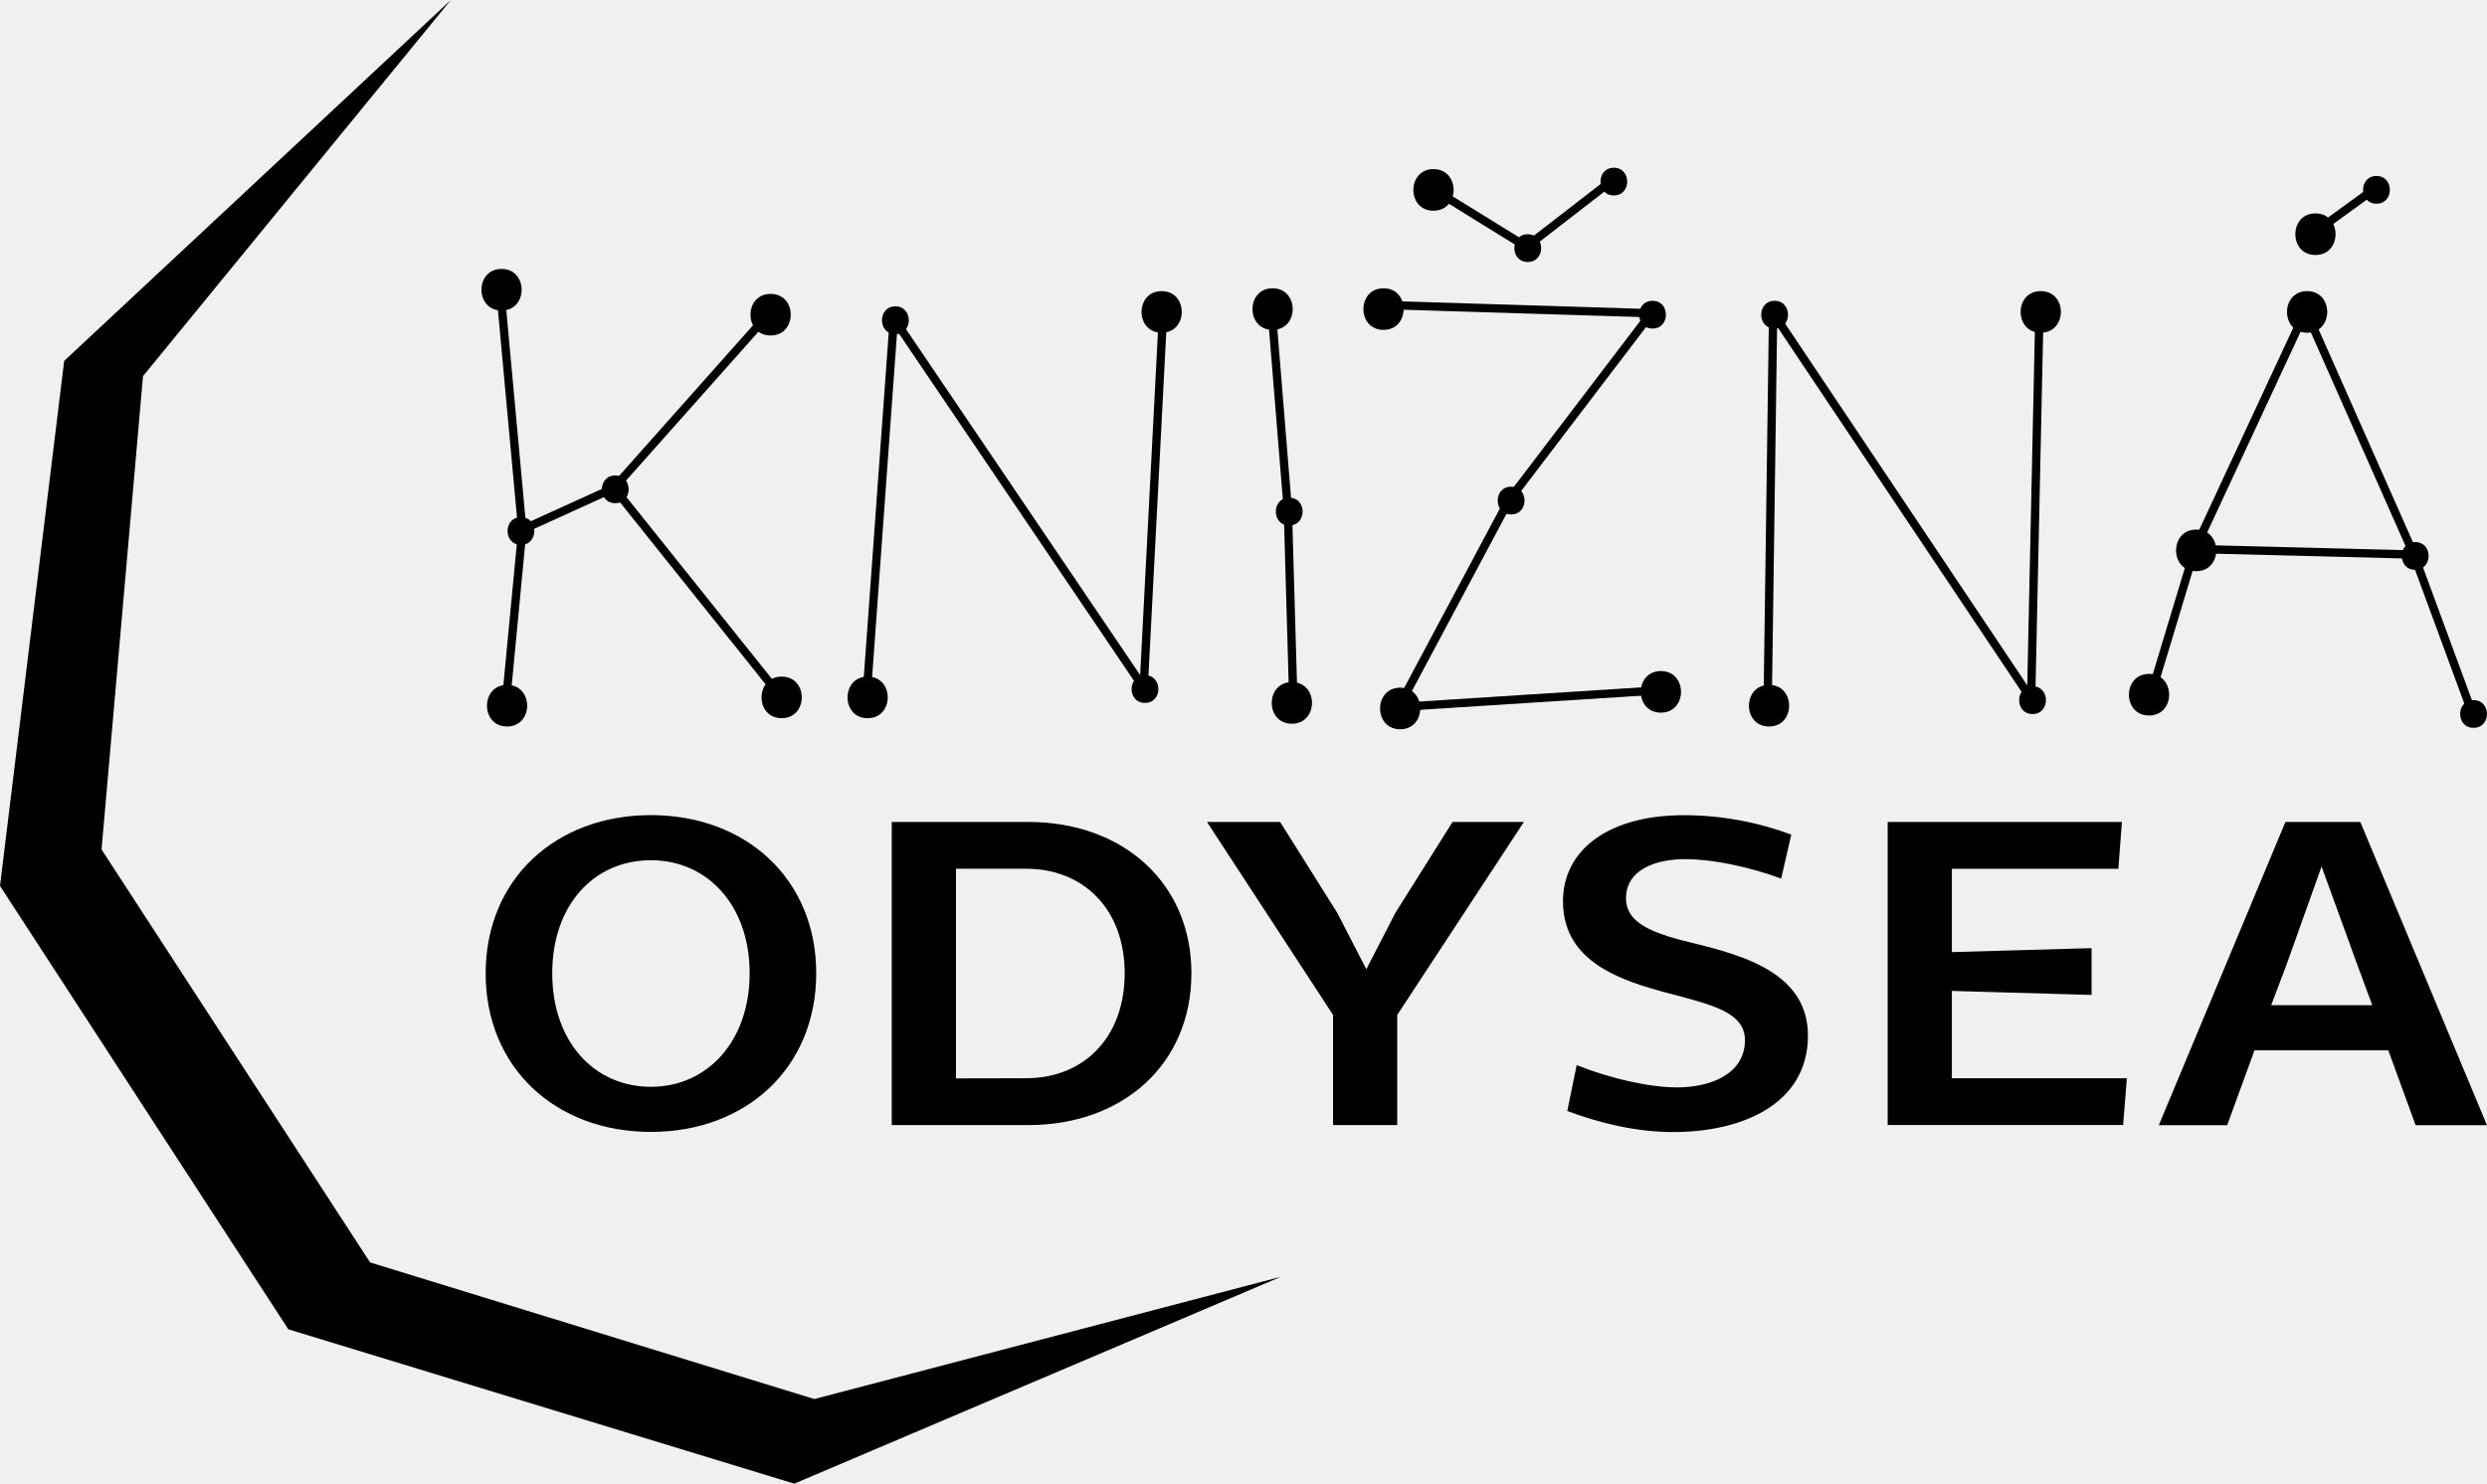
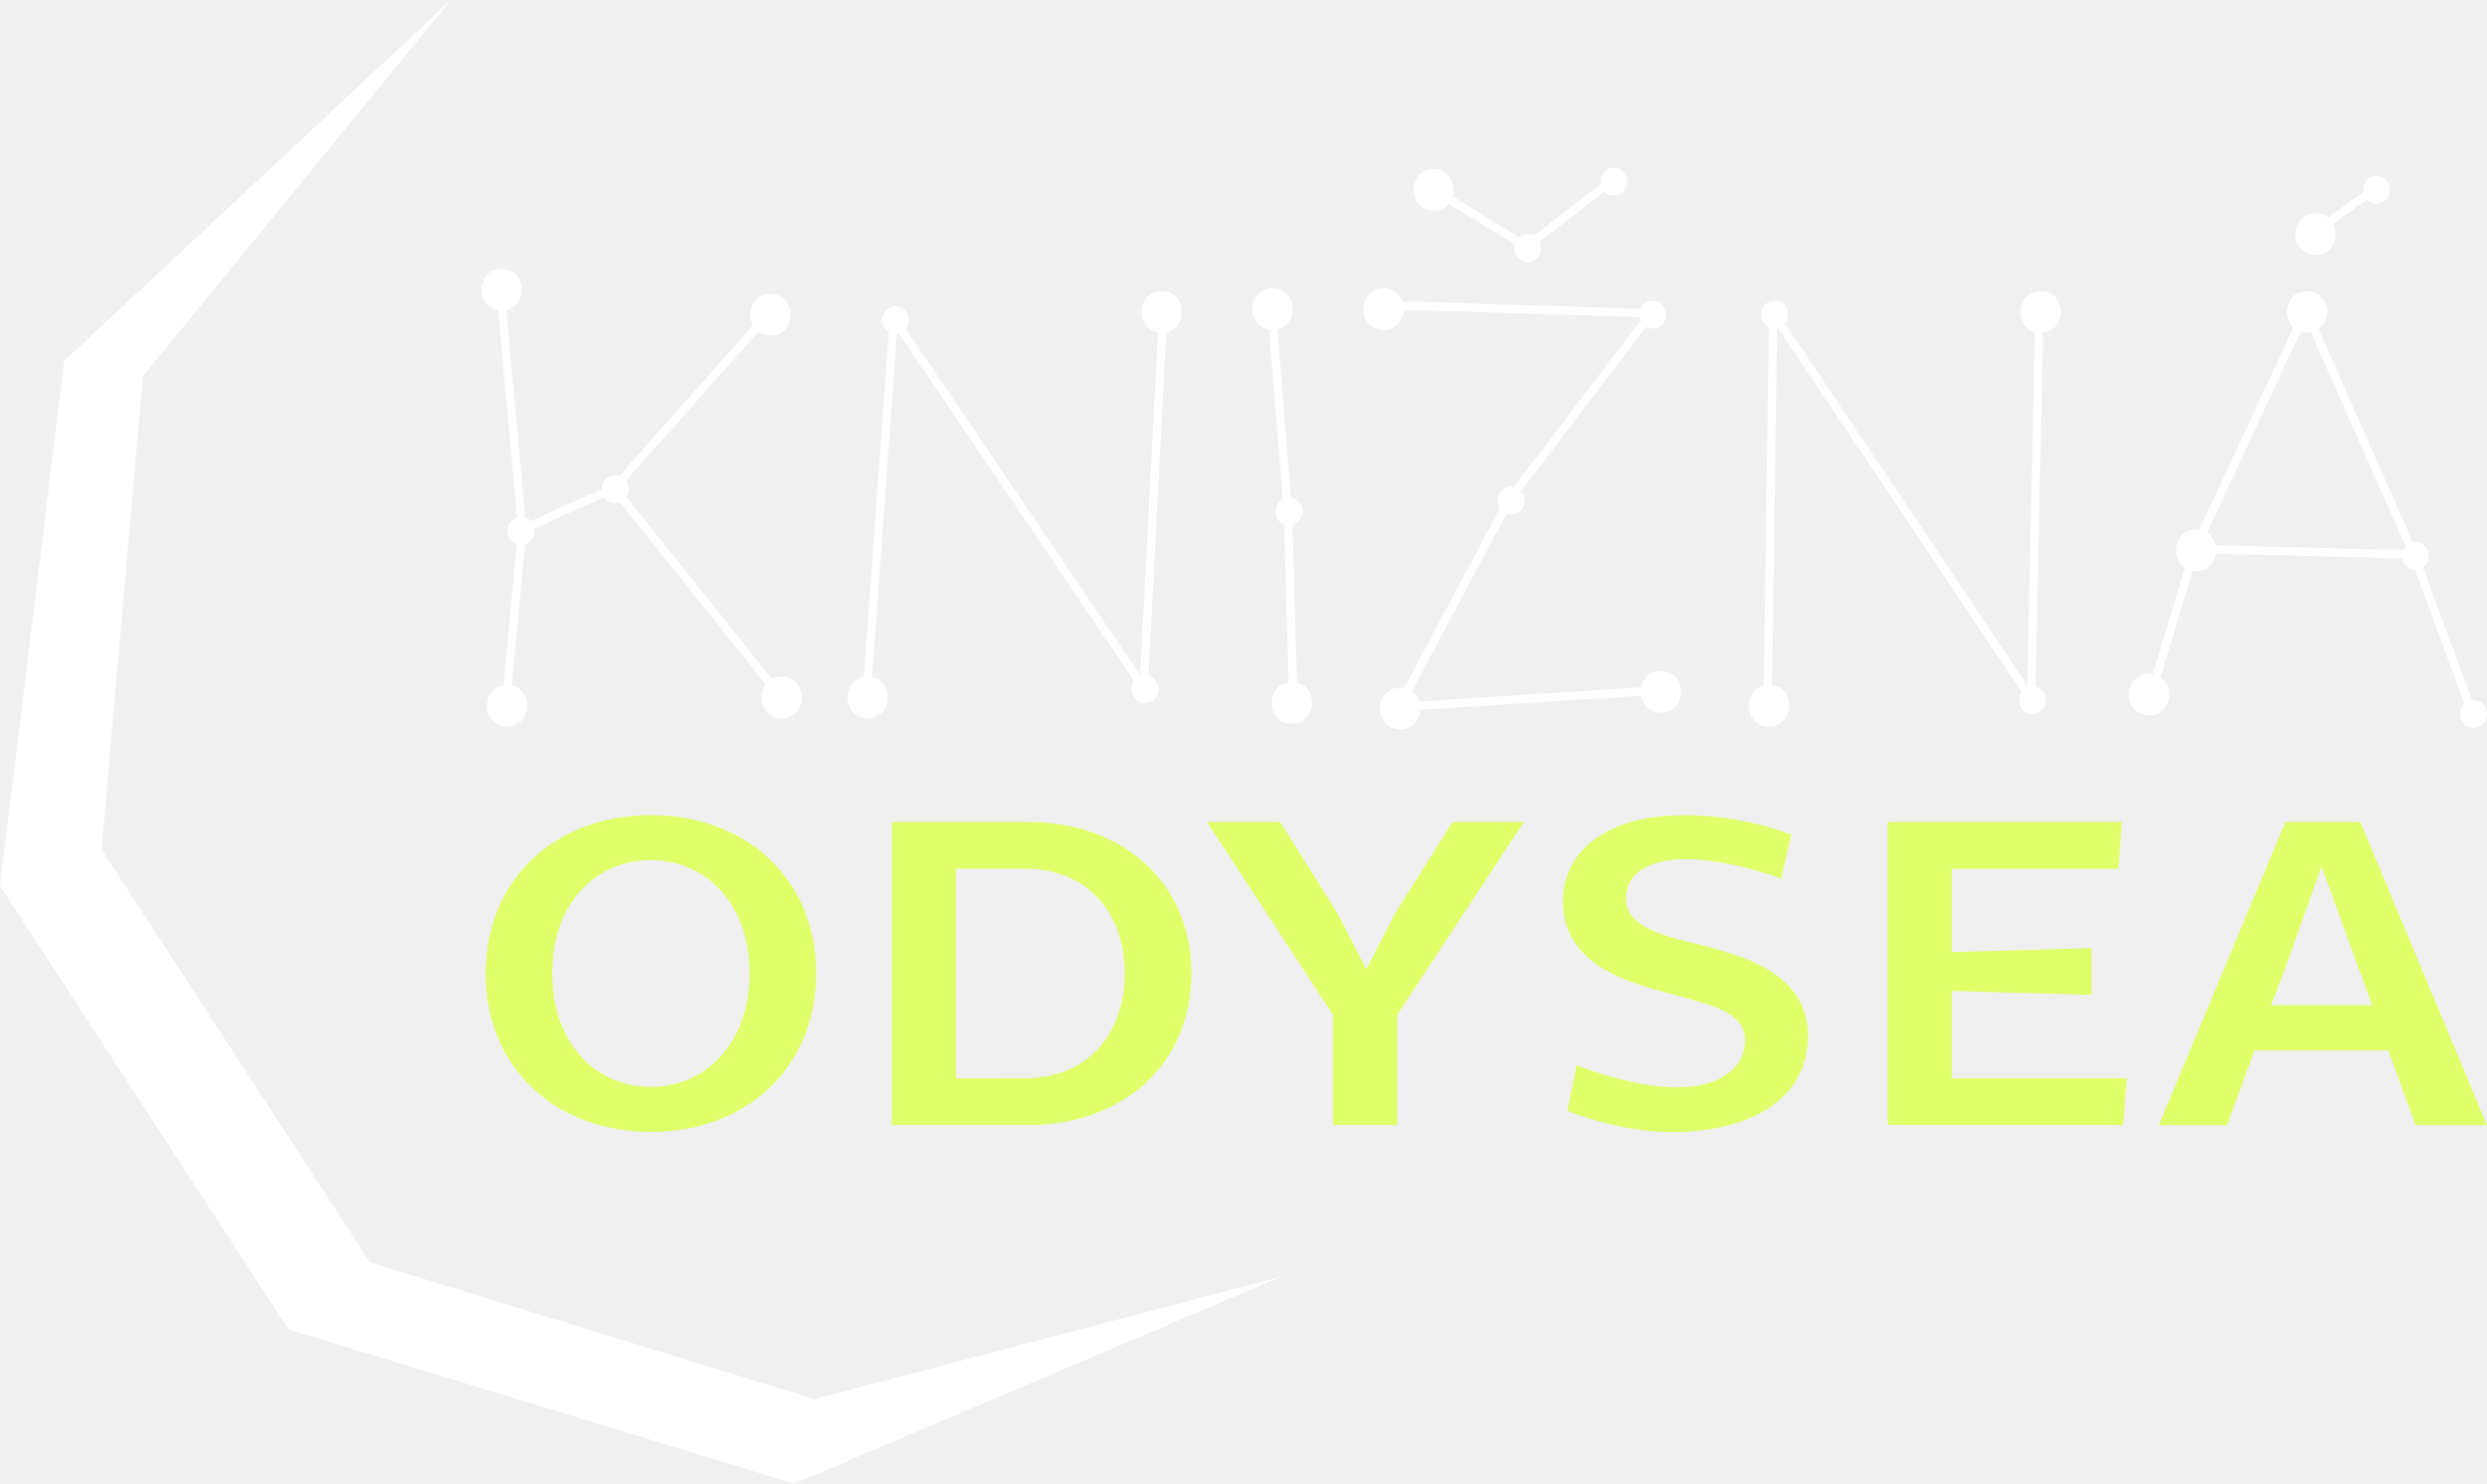
<svg xmlns="http://www.w3.org/2000/svg" viewBox="0 0 664.18 396.29">
-   <g data-name="Layer 2">
-     <g data-name="Layer 1">
+   <defs>
+     <style>.cls-1{fill:#fff}.cls-2{fill:#e1ff6b}</style>
+   </defs>
+   <g id="Layer_2" data-name="Layer 2">
+     <g id="Layer_1-2" data-name="Layer 1">
      <path class="cls-1" d="M133.94 71.83c-7.15 0-7.16 11.11 0 11.11s7.16-11.11 0-11.11zm1.48 111.11c-7.15 0-7.16 11.11 0 11.11s7.16-11.11 0-11.11zM205.79 78.5c-7.15 0-7.16 11.11 0 11.11s7.21-11.11 0-11.11zm2.96 102.22c-7.15 0-7.16 11.11 0 11.11s7.16-11.11 0-11.11zm22.96 0c-7.15 0-7.16 11.11 0 11.11s7.16-11.11 0-11.11zm78.52-102.96c-7.15 0-7.16 11.11 0 11.11s7.16-11.11 0-11.11zm29.63-.76c-7.15 0-7.17 11.11 0 11.11S347 77 339.86 77zM345 182.2c-7.15 0-7.16 11.11 0 11.11s7.2-11.11 0-11.11zM369.48 77c-7.14 0-7.16 11.11 0 11.11s7.17-11.11 0-11.11zm4.45 106.68c-7.15 0-7.16 11.11 0 11.11s7.16-11.11 0-11.11zm69.63-4.44c-7.15 0-7.17 11.11 0 11.11s7.16-11.11 0-11.11zM382.82 45.17c-7.15 0-7.16 11.11 0 11.11s7.18-11.11 0-11.11zm89.62 137.77c-7.15 0-7.16 11.11 0 11.11s7.16-11.11 0-11.11zM545 77.76c-7.15 0-7.16 11.11 0 11.11s7.19-11.11 0-11.11zM573.92 180c-7.15 0-7.16 11.11 0 11.11s7.16-11.11 0-11.11zm42.22-102.24c-7.15 0-7.16 11.11 0 11.11s7.16-11.11 0-11.11zm-29.63 63.7c-7.15 0-7.16 11.11 0 11.11s7.16-11.11 0-11.11zM618.36 57c-7.14 0-7.16 11.11 0 11.11s7.17-11.11 0-11.11zm-479.24 81.13c-4.76 0-4.77 7.4 0 7.4s4.78-7.4 0-7.4zM164.31 127c-4.77 0-4.78 7.4 0 7.4s4.77-7.4 0-7.4zm74.81-45.17c-4.77 0-4.78 7.41 0 7.41s4.77-7.41 0-7.41zm66.66 98.52c-4.76 0-4.77 7.4 0 7.4s4.78-7.4 0-7.4zm38.52-47.41c-4.77 0-4.77 7.41 0 7.41s4.77-7.41 0-7.41zm97.03-52.59c-4.76 0-4.77 7.41 0 7.41s4.78-7.41 0-7.41zM403.56 130c-4.77 0-4.78 7.41 0 7.41s4.77-7.41 0-7.41zM408 62.57c-4.76 0-4.77 7.41 0 7.41s4.78-7.41 0-7.41zm23-17.77c-4.76 0-4.77 7.4 0 7.4s4.74-7.4 0-7.4zm42.93 35.55c-4.77 0-4.78 7.41 0 7.41s4.77-7.41 0-7.41zm68.88 102.96c-4.76 0-4.77 7.41 0 7.41s4.78-7.41 0-7.41zM645 144.79c-4.77 0-4.77 7.41 0 7.41s4.8-7.41 0-7.41zM660.59 187c-4.77 0-4.78 7.41 0 7.41s4.77-7.41 0-7.41zM634.66 47c-4.77 0-4.77 7.41 0 7.41s4.77-7.41 0-7.41z" />
-       <path class="cls-1" d="M133.954 188.031l4.444-46.669 2.21.21-4.444 46.67z" />
-       <path class="cls-1" d="M139.028 140.464l24.442-11.113.92 2.021-24.443 11.113zm230.036-57.902l.069-2.219 71.846 2.22-.069 2.22z" />
-       <path class="cls-1" d="M132.457 77.126l2.21-.203 5.921 64.439-2.21.203zm30.652 52.494l41.488-46.664 1.659 1.475-41.488 46.663z" />
-       <path class="cls-1" d="M163.066 131.035l1.734-1.387 44.44 55.55-1.733 1.388zm67.15 56.262l7.4-102.222 2.214.16-7.4 102.223z" />
-       <path class="cls-1" d="M237.825 85.774l1.839-1.245 66.67 98.51-1.838 1.244z" />
-       <path class="cls-1" d="M304.317 183.625l5.188-99.995 2.217.115-5.188 99.996zM338.386 81.52l2.213-.179 4.448 54.81-2.212.18z" />
-       <path class="cls-1" d="M342.829 136.282l2.22-.064 1.484 51.849-2.22.063zm59.479-3.634l37.786-49.62 1.767 1.345-37.787 49.62z" />
-       <path class="cls-1" d="M372.558 188.322l29.636-55.55 1.959 1.046-29.636 55.549z" />
-       <path class="cls-1" d="M373.492 187.74l69.627-4.454.142 2.215-69.628 4.454zm8.362-136.451l1.167-1.89 25.184 15.555-1.167 1.889z" />
-       <path class="cls-1" d="M406.95 65.022l22.965-17.775 1.358 1.756-22.964 17.775zm64.004 123.815l1.469-105.18 2.22.032-1.47 105.18z" />
-       <path class="cls-1" d="M472.608 84.254l1.845-1.234 68.896 102.954-1.845 1.235z" />
-       <path class="cls-1" d="M541.324 186.613l2.227-103.696 2.219.048-2.226 103.696zm31.926-1.013l11.86-39.257 2.125.642-11.86 39.258z" />
-       <path class="cls-1" d="M585.153 146.188l29.634-63.694 2.012.937-29.633 63.694z" />
-       <path class="cls-1" d="M614.764 83.425l2.03-.9 28.886 65.187-2.03.9z" />
-       <path class="cls-1" d="M643.627 148.57l2.083-.767 15.55 42.217-2.083.768z" />
-       <path class="cls-1" d="M586.115 147.755l.056-2.22 58.522 1.482-.056 2.22zm31.223-86.464l16.298-11.85 1.305 1.796-16.297 11.85z" />
-       <path class="cls-2" d="M173.84 217.72c25.4 0 44.14 17.08 44.14 42.23 0 25.31-18.74 42.39-44.14 42.39S129.7 285.26 129.7 260c0-25.2 18.73-42.28 44.14-42.28zm0 72.57c15.08 0 26.36-12.19 26.36-30.34s-11.28-30.18-26.36-30.18c-15.25 0-26.36 12-26.36 30.18s11.11 30.34 26.36 30.34zm64.31-70.74h36.52c25.25 0 43.51 16.32 43.51 40.4 0 24.24-18.26 40.56-43.51 40.56h-36.52zM274 288c15.41 0 26.36-10.83 26.36-28.06 0-17.07-10.95-27.9-26.36-27.9h-18.7v56zm82-16.92l-33.66-51.53h19.53l15.24 24.24 7.78 15.1 7.78-15.1 15.25-24.24h19.05l-33.82 51.53v29.43H356zm65.07 13.42c9.21 3.66 19.53 5.95 26.84 5.95 8.57 0 18.1-3.36 18.1-12.66 0-7-8.1-9.15-17-11.59-13.5-3.5-31.6-7.92-31.6-25.46 0-13.87 12.39-23 32.23-23a82.47 82.47 0 0128.74 5.19l-2.69 11.74c-8.74-3.21-18.42-5.19-25.57-5.19-7.94 0-15.88 2.75-15.88 10.52 0 6.25 6.51 8.84 14.29 11 14 3.51 34.3 7.47 34.3 25.61s-17.31 25.77-36 25.77c-9.85 0-19.85-2.44-28.27-5.64zm83.05-64.95h62.56l-.95 12.5h-44.46v22.26l37.31-1.06v12.5l-37.31-1.07V288H568l-1 12.5h-62.88zm106.23 0h20l33.82 81h-19.05l-7.3-20h-35.73l-7.3 20h-18.26zm-3.81 48.94h27l-4-10.82-9.54-26.23-9.36 26.23z" />
+       <path class="cls-1" transform="rotate(-84.56 137.282 164.79)" d="M113.83 163.68h46.88v2.22h-46.88z" />
+       <path class="cls-1" transform="rotate(-24.45 151.754 135.924)" d="M138.29 134.79h26.85v2.22h-26.85z" />
+       <path class="cls-1" transform="rotate(-88.23 405.027 82.576)" d="M403.93 46.63h2.22v71.88h-2.22z" />
+       <path class="cls-1" transform="rotate(-5.25 136.625 109.322)" d="M135.42 76.88h2.22v64.71h-2.22z" />
+       <path class="cls-1" transform="rotate(-48.36 184.698 107.015)" d="M153.46 105.9h62.44v2.22h-62.44z" />
+       <path class="cls-1" transform="rotate(-38.66 186.152 158.128)" d="M185.05 122.55h2.22v71.14h-2.22z" />
+       <path class="cls-1" transform="rotate(-85.86 235.032 136.28)" d="M183.8 135.16h102.49v2.22H183.8z" />
+       <path class="cls-1" transform="rotate(-34.09 272.049 134.416)" d="M270.97 74.95h2.22V193.9h-2.22z" />
+       <path class="cls-1" transform="rotate(-87.03 308.015 133.675)" d="M257.94 132.57h100.13v2.22H257.94z" />
+       <path class="cls-1" transform="rotate(-4.64 341.351 108.768)" d="M340.6 81.37h2.22v54.99h-2.22z" />
+       <path class="cls-1" transform="rotate(-1.64 343.952 161.809)" d="M343.56 136.26h2.22v51.87h-2.22z" />
+       <path class="cls-1" transform="rotate(-52.71 422.09 108.496)" d="M390.89 107.39h62.37v2.22h-62.37z" />
+       <path class="cls-1" transform="rotate(-61.92 388.346 161.092)" d="M356.89 159.98h62.96v2.22h-62.96z" />
+       <path class="cls-1" transform="rotate(-3.66 408.07 186.609)" d="M373.49 185.53h69.77v2.22h-69.77z" />
+       <path class="cls-1" transform="rotate(-58.3 395.027 58.135)" d="M393.93 43.33h2.22v29.6h-2.22z" />
+       <path class="cls-1" transform="rotate(-37.74 419.1 57.014)" d="M404.59 55.91h29.04v2.22h-29.04z" />
+       <path class="cls-1" transform="rotate(-89.2 472.803 136.275)" d="M420.22 135.16h105.19v2.22H420.22z" />
+       <path class="cls-1" transform="rotate(-33.79 507.914 135.172)" d="M506.89 73.22h2.22V197.1h-2.22z" />
+       <path class="cls-1" transform="rotate(-88.77 543.548 134.791)" d="M491.69 133.68h103.72v2.22H491.69z" />
+       <path class="cls-1" transform="rotate(-73.19 580.244 166.263)" d="M559.71 165.16h41.01v2.22h-41.01z" />
+       <path class="cls-1" transform="rotate(-65.05 600.981 114.783)" d="M565.83 113.68h70.25v2.22h-70.25z" />
+       <path class="cls-1" transform="rotate(-23.9 630.284 115.526)" d="M629.1 79.89h2.22v71.3h-2.22z" />
+       <path class="cls-1" transform="rotate(-20.22 652.611 169.255)" d="M651.33 146.74h2.22v44.99h-2.22z" />
+       <path class="cls-1" transform="rotate(-88.55 615.4 147.386)" d="M614.29 118.12h2.22v58.54h-2.22z" />
+       <path class="cls-1" transform="rotate(-36.02 626.118 56.28)" d="M616.07 55.17h20.15v2.22h-20.15z" />
+       <path class="cls-2" d="M173.84 217.72c25.4 0 44.14 17.08 44.14 42.23 0 25.31-18.74 42.39-44.14 42.39S129.7 285.26 129.7 260c0-25.2 18.73-42.28 44.14-42.28zm0 72.57c15.08 0 26.36-12.19 26.36-30.34s-11.28-30.18-26.36-30.18c-15.25 0-26.36 12-26.36 30.18s11.11 30.34 26.36 30.34zm64.31-70.74h36.52c25.25 0 43.51 16.32 43.51 40.4 0 24.24-18.26 40.56-43.51 40.56h-36.52zM274 288c15.41 0 26.36-10.83 26.36-28.06 0-17.07-10.95-27.9-26.36-27.9h-18.7v56zm82-16.92l-33.66-51.53h19.53l15.24 24.24 7.78 15.1 7.78-15.1 15.25-24.24h19.05l-33.82 51.53v29.43H356zm65.07 13.42c9.21 3.66 19.53 5.95 26.84 5.95 8.57 0 18.1-3.36 18.1-12.66 0-7-8.1-9.15-17-11.59-13.5-3.5-31.6-7.92-31.6-25.46 0-13.87 12.39-23 32.23-23a82.47 82.47 0 0 1 28.74 5.19l-2.69 11.74c-8.74-3.21-18.42-5.19-25.57-5.19-7.94 0-15.88 2.75-15.88 10.52 0 6.25 6.51 8.84 14.29 11 14 3.51 34.3 7.47 34.3 25.61s-17.31 25.77-36 25.77c-9.85 0-19.85-2.44-28.27-5.64zm83.05-64.95h62.56l-.95 12.5h-44.46v22.26l37.31-1.06v12.5l-37.31-1.07V288H568l-1 12.5h-62.88zm106.23 0h20l33.82 81h-19.05l-7.3-20h-35.73l-7.3 20h-18.26zm-3.81 48.94h27l-4-10.82-9.54-26.23-9.36 26.23z" />
      <path class="cls-1" d="M38.19 100.47L120.4 0 17.14 96.4 0 236.63l77 118.43 135.12 41.23 130-55.27-124.65 32.67L98.84 337.2 27.12 226.9z" />
    </g>
  </g>
</svg>
